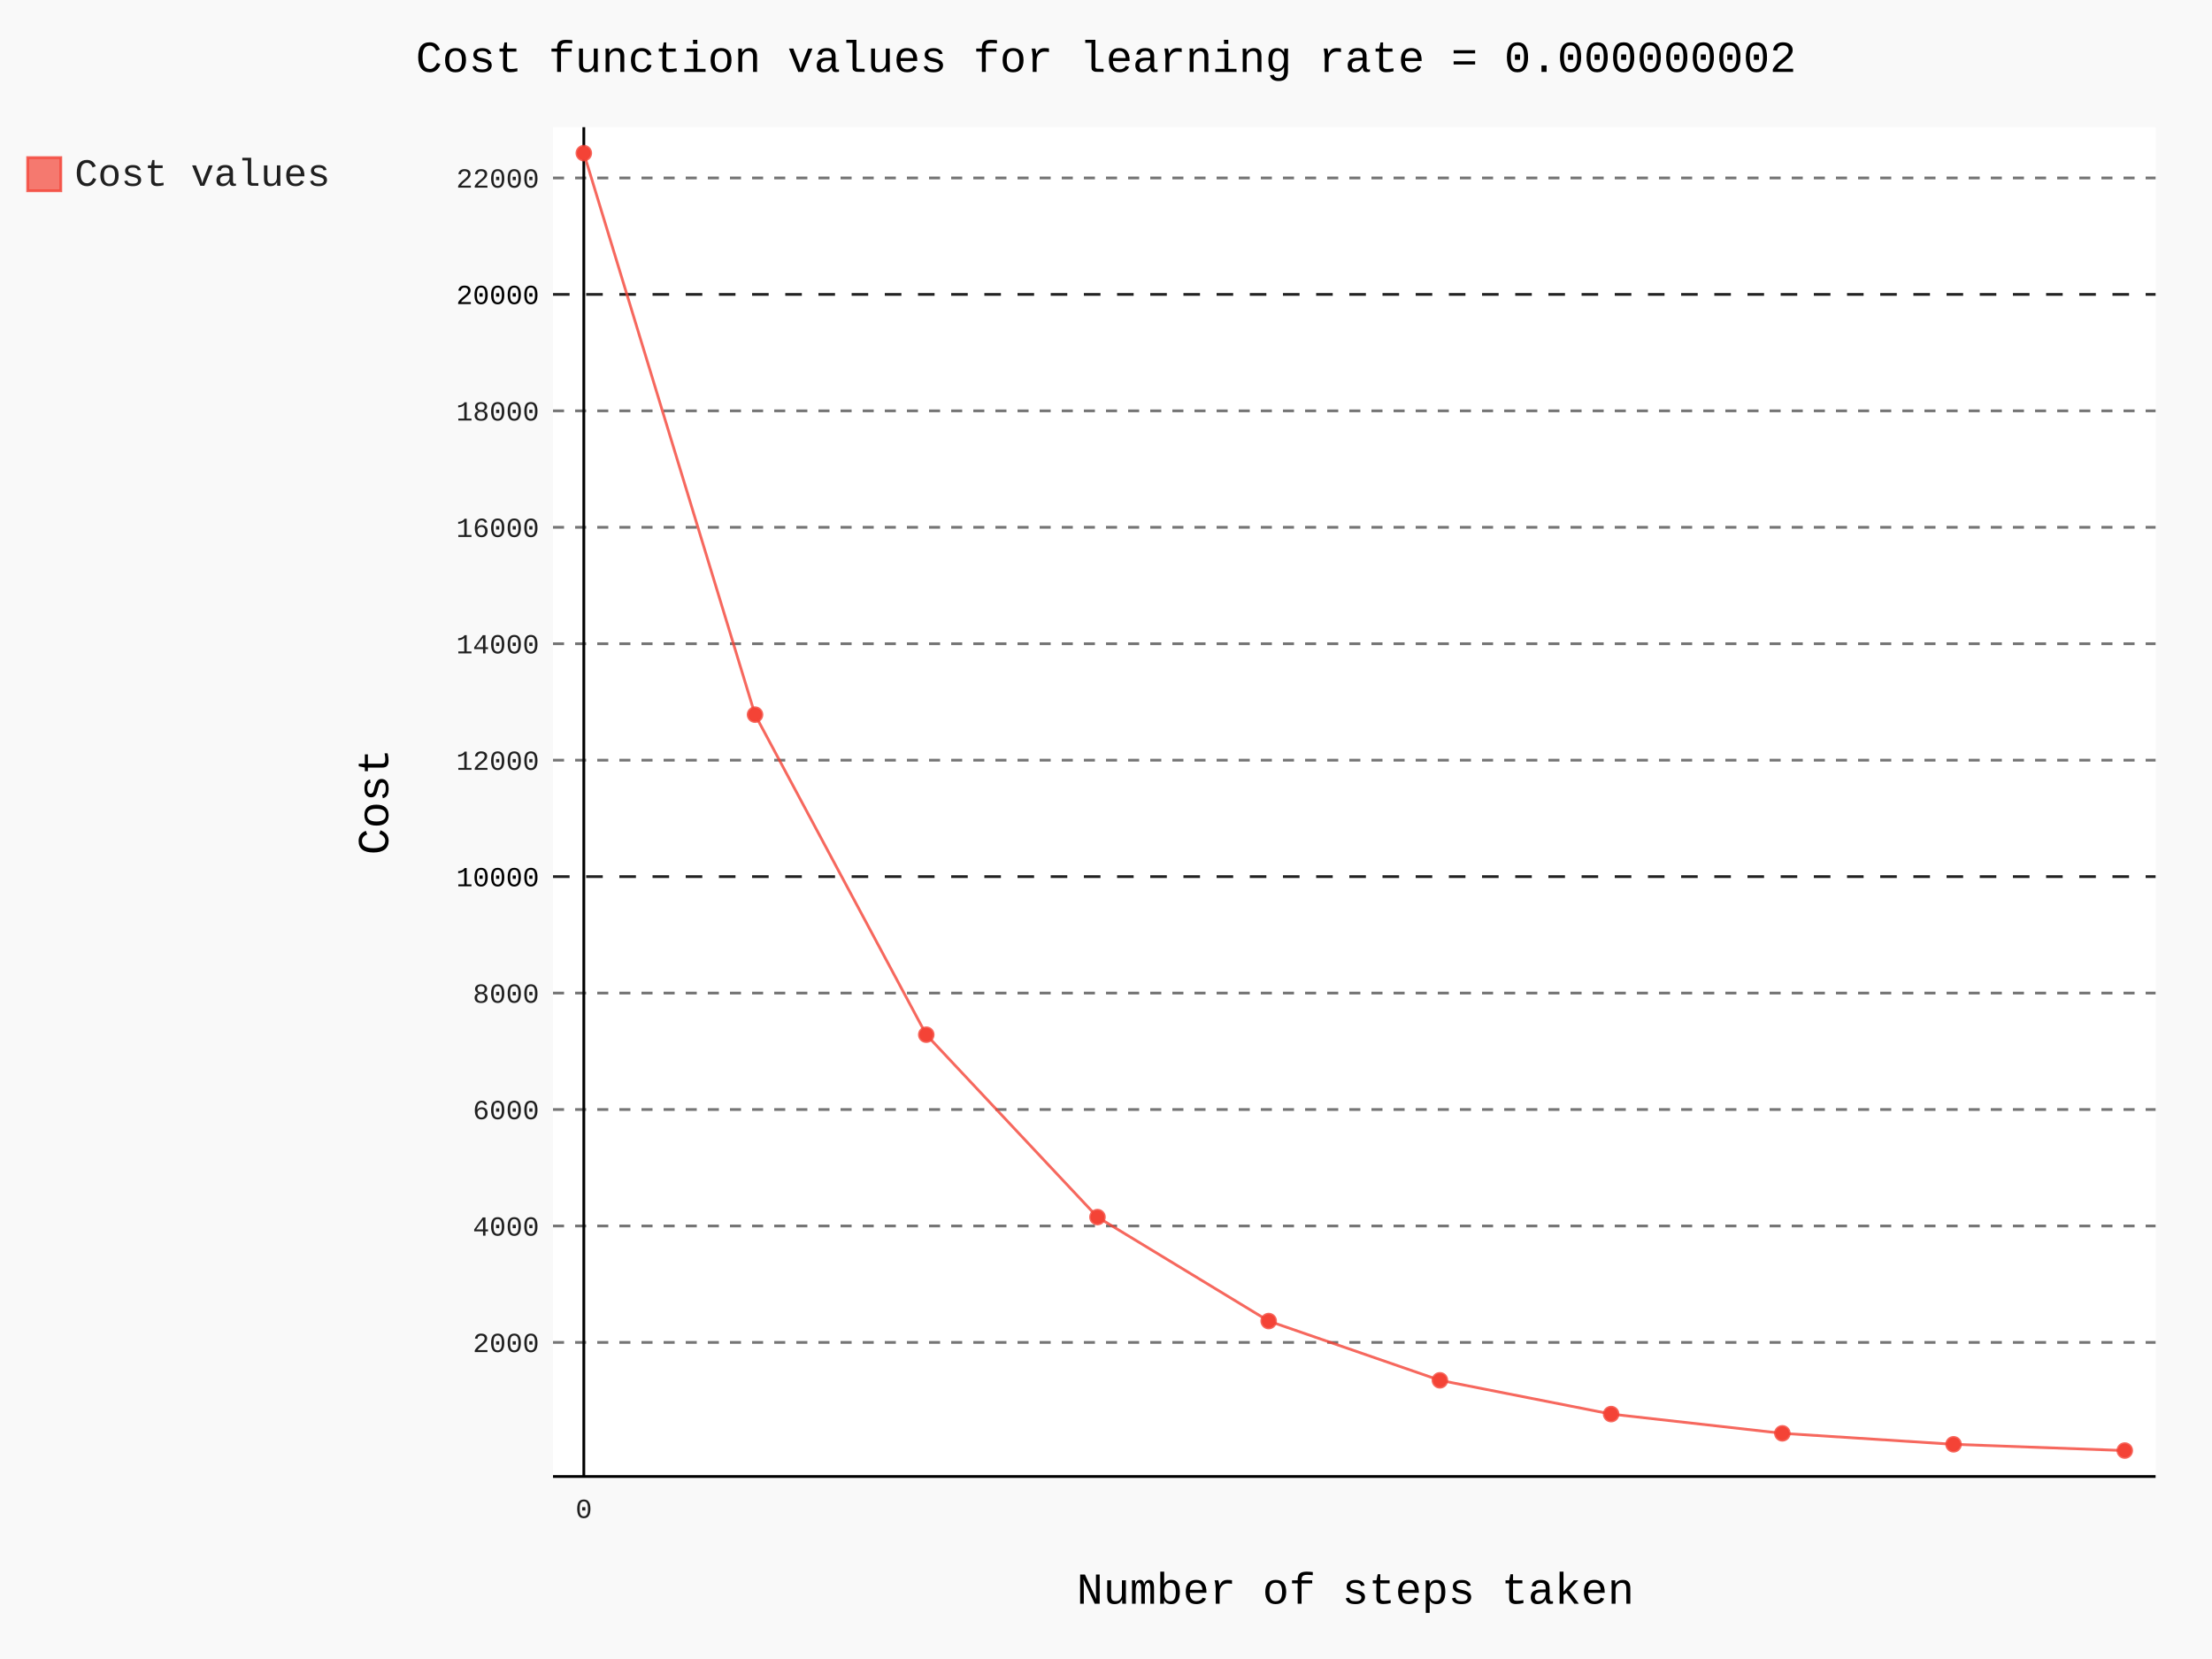
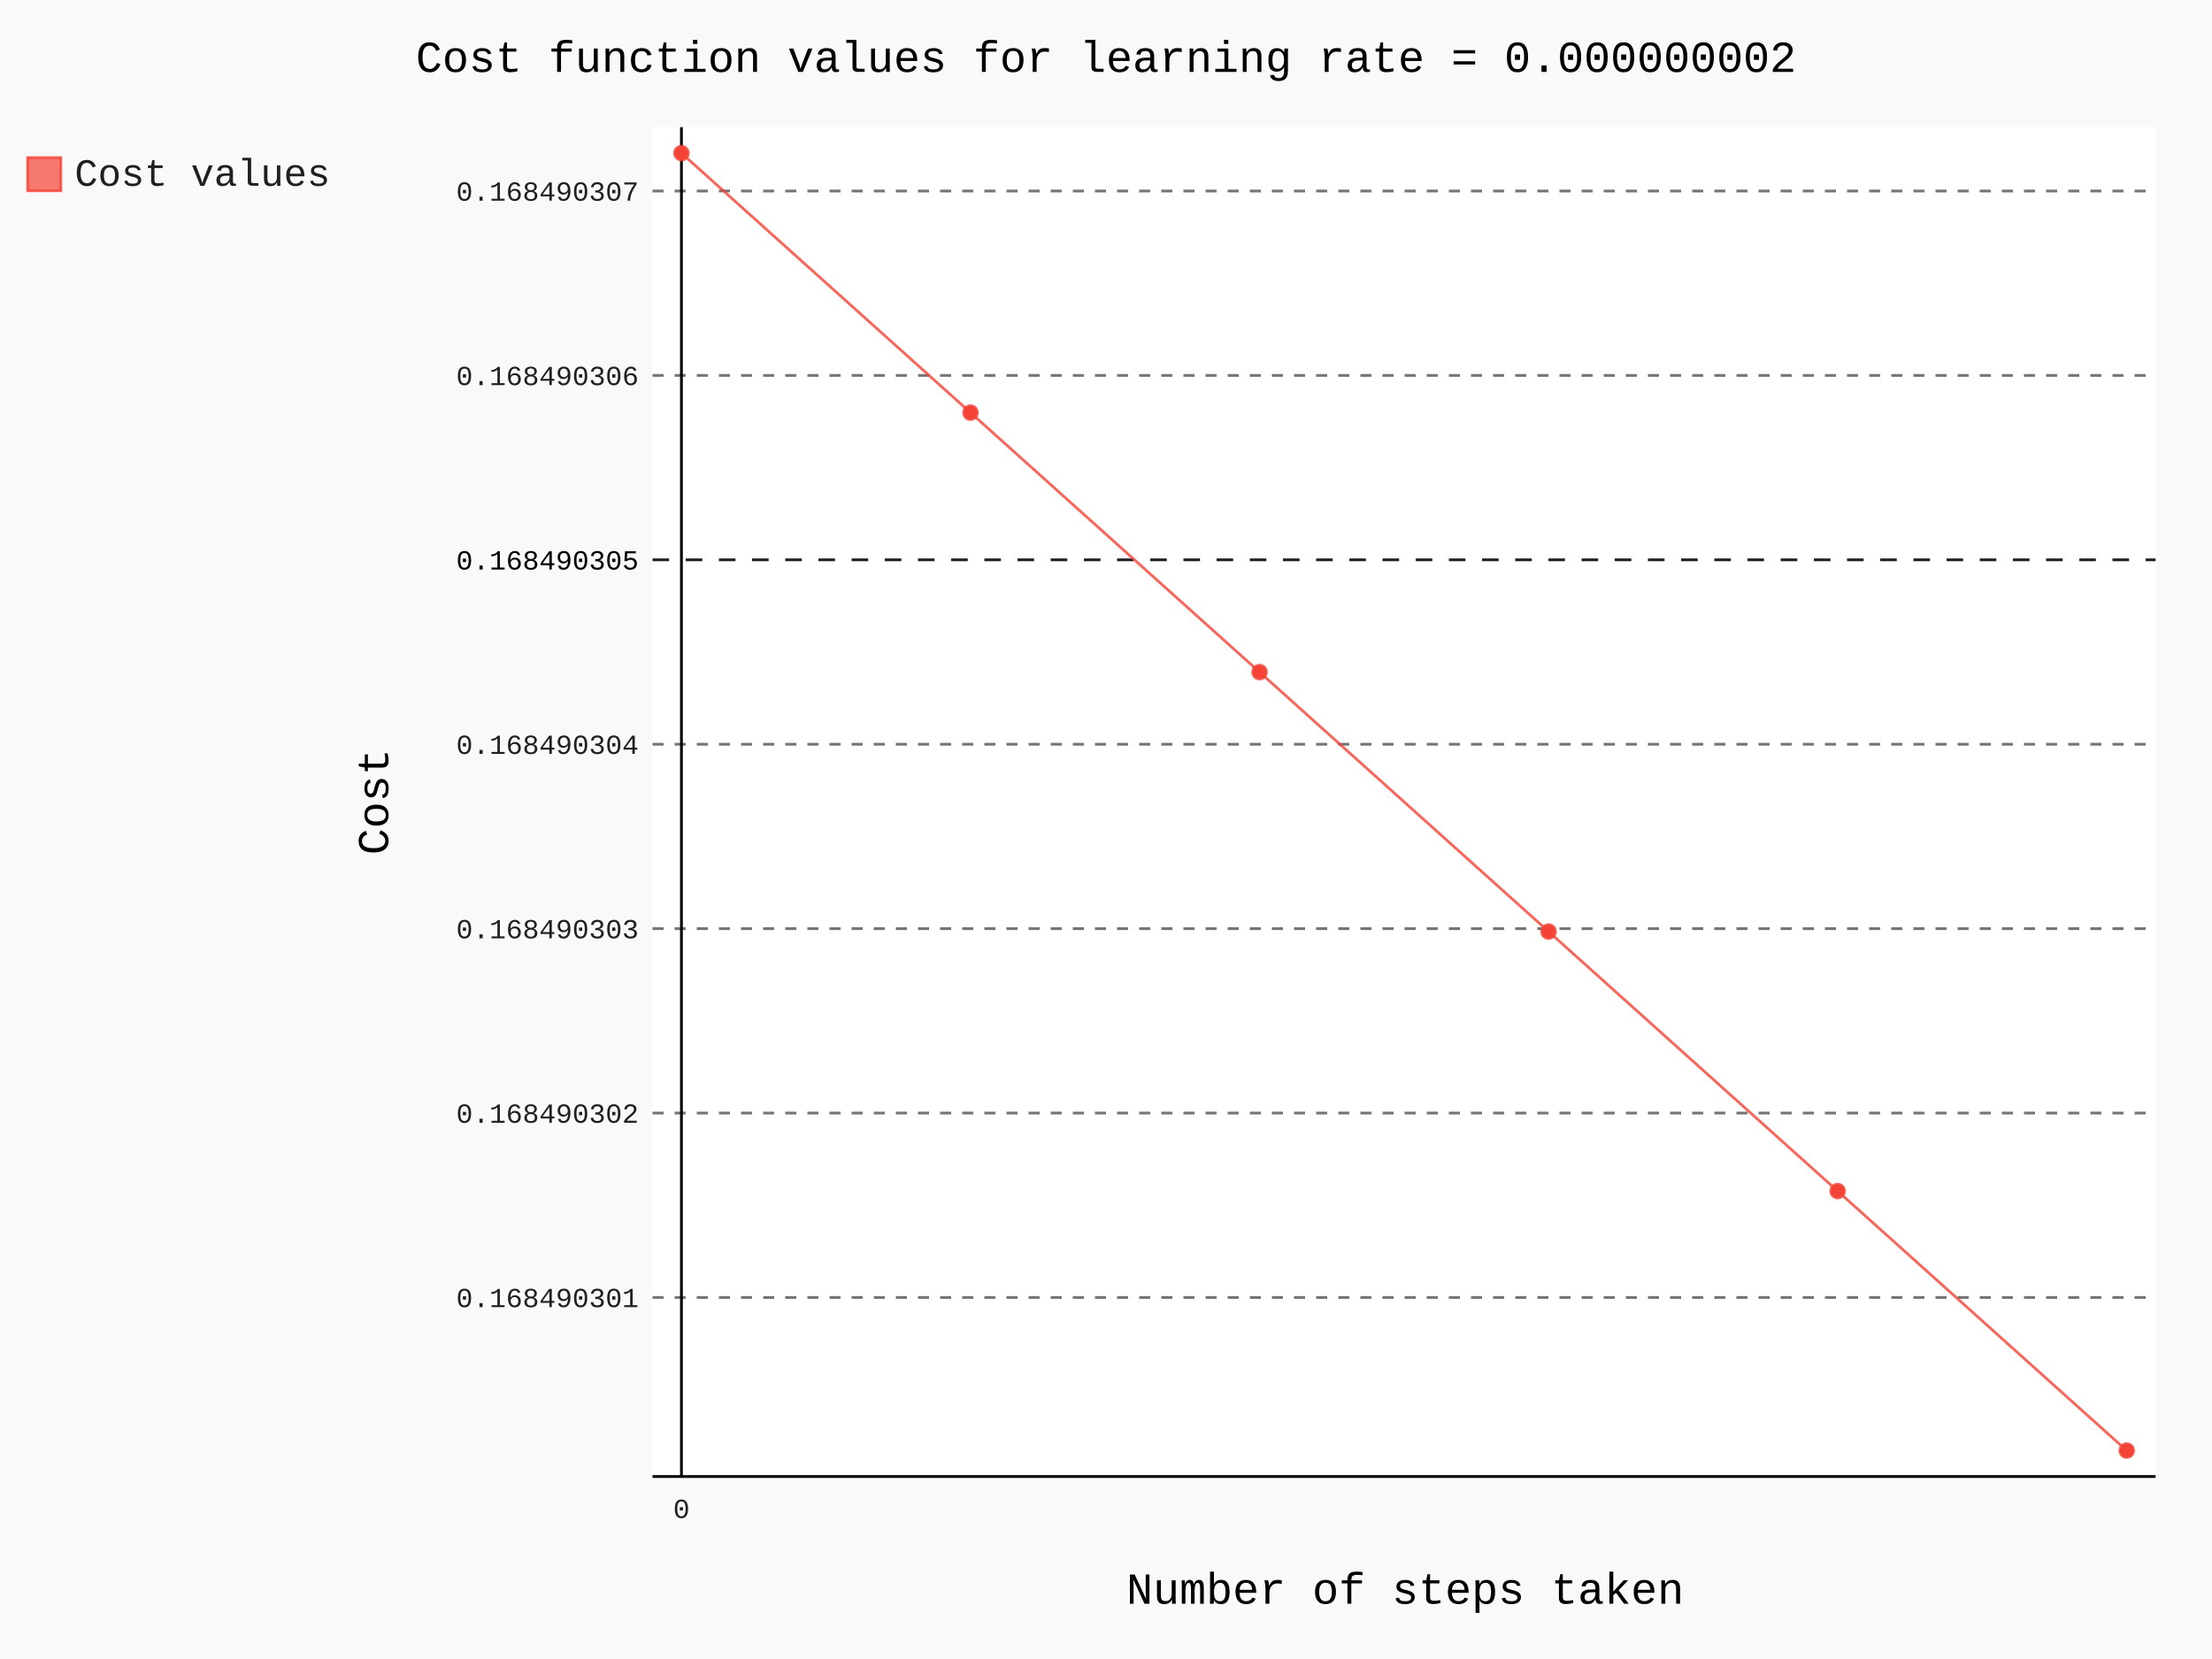
- <svg xmlns="http://www.w3.org/2000/svg" class="pygal-chart" id="chart-bfe2f053-63ec-49e4-ba18-09e02ab72bb2" viewBox="0 0 800 600">
+ <svg xmlns="http://www.w3.org/2000/svg" class="pygal-chart" id="chart-ecbd730c-d96a-4c54-a915-489b0fe8245f" viewBox="0 0 800 600">
  <defs>
-     <style type="text/css">#chart-bfe2f053-63ec-49e4-ba18-09e02ab72bb2{-webkit-user-select:none;-webkit-font-smoothing:antialiased;font-family:Consolas,"Liberation Mono",Menlo,Courier,monospace}#chart-bfe2f053-63ec-49e4-ba18-09e02ab72bb2 .title{font-family:Consolas,"Liberation Mono",Menlo,Courier,monospace;font-size:16px}#chart-bfe2f053-63ec-49e4-ba18-09e02ab72bb2 .legends .legend text{font-family:Consolas,"Liberation Mono",Menlo,Courier,monospace;font-size:14px}#chart-bfe2f053-63ec-49e4-ba18-09e02ab72bb2 .axis text{font-family:Consolas,"Liberation Mono",Menlo,Courier,monospace;font-size:10px}#chart-bfe2f053-63ec-49e4-ba18-09e02ab72bb2 .axis text.major{font-family:Consolas,"Liberation Mono",Menlo,Courier,monospace;font-size:10px}#chart-bfe2f053-63ec-49e4-ba18-09e02ab72bb2 .text-overlay text.value{font-family:Consolas,"Liberation Mono",Menlo,Courier,monospace;font-size:16px}#chart-bfe2f053-63ec-49e4-ba18-09e02ab72bb2 .text-overlay text.label{font-family:Consolas,"Liberation Mono",Menlo,Courier,monospace;font-size:10px}#chart-bfe2f053-63ec-49e4-ba18-09e02ab72bb2 .tooltip{font-family:Consolas,"Liberation Mono",Menlo,Courier,monospace;font-size:14px}#chart-bfe2f053-63ec-49e4-ba18-09e02ab72bb2 text.no_data{font-family:Consolas,"Liberation Mono",Menlo,Courier,monospace;font-size:64px}
- #chart-bfe2f053-63ec-49e4-ba18-09e02ab72bb2{background-color:rgba(249,249,249,1)}#chart-bfe2f053-63ec-49e4-ba18-09e02ab72bb2 path,#chart-bfe2f053-63ec-49e4-ba18-09e02ab72bb2 line,#chart-bfe2f053-63ec-49e4-ba18-09e02ab72bb2 rect,#chart-bfe2f053-63ec-49e4-ba18-09e02ab72bb2 circle{-webkit-transition:150ms;-moz-transition:150ms;transition:150ms}#chart-bfe2f053-63ec-49e4-ba18-09e02ab72bb2 .graph &gt; .background{fill:rgba(249,249,249,1)}#chart-bfe2f053-63ec-49e4-ba18-09e02ab72bb2 .plot &gt; .background{fill:rgba(255,255,255,1)}#chart-bfe2f053-63ec-49e4-ba18-09e02ab72bb2 .graph{fill:rgba(0,0,0,.87)}#chart-bfe2f053-63ec-49e4-ba18-09e02ab72bb2 text.no_data{fill:rgba(0,0,0,1)}#chart-bfe2f053-63ec-49e4-ba18-09e02ab72bb2 .title{fill:rgba(0,0,0,1)}#chart-bfe2f053-63ec-49e4-ba18-09e02ab72bb2 .legends .legend text{fill:rgba(0,0,0,.87)}#chart-bfe2f053-63ec-49e4-ba18-09e02ab72bb2 .legends .legend:hover text{fill:rgba(0,0,0,1)}#chart-bfe2f053-63ec-49e4-ba18-09e02ab72bb2 .axis .line{stroke:rgba(0,0,0,1)}#chart-bfe2f053-63ec-49e4-ba18-09e02ab72bb2 .axis .guide.line{stroke:rgba(0,0,0,.54)}#chart-bfe2f053-63ec-49e4-ba18-09e02ab72bb2 .axis .major.line{stroke:rgba(0,0,0,.87)}#chart-bfe2f053-63ec-49e4-ba18-09e02ab72bb2 .axis text.major{fill:rgba(0,0,0,1)}#chart-bfe2f053-63ec-49e4-ba18-09e02ab72bb2 .axis.y .guides:hover .guide.line,#chart-bfe2f053-63ec-49e4-ba18-09e02ab72bb2 .line-graph .axis.x .guides:hover .guide.line,#chart-bfe2f053-63ec-49e4-ba18-09e02ab72bb2 .stackedline-graph .axis.x .guides:hover .guide.line,#chart-bfe2f053-63ec-49e4-ba18-09e02ab72bb2 .xy-graph .axis.x .guides:hover .guide.line{stroke:rgba(0,0,0,1)}#chart-bfe2f053-63ec-49e4-ba18-09e02ab72bb2 .axis .guides:hover text{fill:rgba(0,0,0,1)}#chart-bfe2f053-63ec-49e4-ba18-09e02ab72bb2 .reactive{fill-opacity:.7;stroke-opacity:.8}#chart-bfe2f053-63ec-49e4-ba18-09e02ab72bb2 .ci{stroke:rgba(0,0,0,.87)}#chart-bfe2f053-63ec-49e4-ba18-09e02ab72bb2 .reactive.active,#chart-bfe2f053-63ec-49e4-ba18-09e02ab72bb2 .active .reactive{fill-opacity:.8;stroke-opacity:.9;stroke-width:4}#chart-bfe2f053-63ec-49e4-ba18-09e02ab72bb2 .ci .reactive.active{stroke-width:1.5}#chart-bfe2f053-63ec-49e4-ba18-09e02ab72bb2 .series text{fill:rgba(0,0,0,1)}#chart-bfe2f053-63ec-49e4-ba18-09e02ab72bb2 .tooltip rect{fill:rgba(255,255,255,1);stroke:rgba(0,0,0,1);-webkit-transition:opacity 150ms;-moz-transition:opacity 150ms;transition:opacity 150ms}#chart-bfe2f053-63ec-49e4-ba18-09e02ab72bb2 .tooltip .label{fill:rgba(0,0,0,.87)}#chart-bfe2f053-63ec-49e4-ba18-09e02ab72bb2 .tooltip .label{fill:rgba(0,0,0,.87)}#chart-bfe2f053-63ec-49e4-ba18-09e02ab72bb2 .tooltip .legend{font-size:.8em;fill:rgba(0,0,0,.54)}#chart-bfe2f053-63ec-49e4-ba18-09e02ab72bb2 .tooltip .x_label{font-size:.6em;fill:rgba(0,0,0,1)}#chart-bfe2f053-63ec-49e4-ba18-09e02ab72bb2 .tooltip .xlink{font-size:.5em;text-decoration:underline}#chart-bfe2f053-63ec-49e4-ba18-09e02ab72bb2 .tooltip .value{font-size:1.5em}#chart-bfe2f053-63ec-49e4-ba18-09e02ab72bb2 .bound{font-size:.5em}#chart-bfe2f053-63ec-49e4-ba18-09e02ab72bb2 .max-value{font-size:.75em;fill:rgba(0,0,0,.54)}#chart-bfe2f053-63ec-49e4-ba18-09e02ab72bb2 .map-element{fill:rgba(255,255,255,1);stroke:rgba(0,0,0,.54) !important}#chart-bfe2f053-63ec-49e4-ba18-09e02ab72bb2 .map-element .reactive{fill-opacity:inherit;stroke-opacity:inherit}#chart-bfe2f053-63ec-49e4-ba18-09e02ab72bb2 .color-0,#chart-bfe2f053-63ec-49e4-ba18-09e02ab72bb2 .color-0 a:visited{stroke:#F44336;fill:#F44336}#chart-bfe2f053-63ec-49e4-ba18-09e02ab72bb2 .text-overlay .color-0 text{fill:black}
- #chart-bfe2f053-63ec-49e4-ba18-09e02ab72bb2 text.no_data{text-anchor:middle}#chart-bfe2f053-63ec-49e4-ba18-09e02ab72bb2 .guide.line{fill:none}#chart-bfe2f053-63ec-49e4-ba18-09e02ab72bb2 .centered{text-anchor:middle}#chart-bfe2f053-63ec-49e4-ba18-09e02ab72bb2 .title{text-anchor:middle}#chart-bfe2f053-63ec-49e4-ba18-09e02ab72bb2 .legends .legend text{fill-opacity:1}#chart-bfe2f053-63ec-49e4-ba18-09e02ab72bb2 .axis.x text{text-anchor:middle}#chart-bfe2f053-63ec-49e4-ba18-09e02ab72bb2 .axis.x:not(.web) text[transform]{text-anchor:start}#chart-bfe2f053-63ec-49e4-ba18-09e02ab72bb2 .axis.x:not(.web) text[transform].backwards{text-anchor:end}#chart-bfe2f053-63ec-49e4-ba18-09e02ab72bb2 .axis.y text{text-anchor:end}#chart-bfe2f053-63ec-49e4-ba18-09e02ab72bb2 .axis.y text[transform].backwards{text-anchor:start}#chart-bfe2f053-63ec-49e4-ba18-09e02ab72bb2 .axis.y2 text{text-anchor:start}#chart-bfe2f053-63ec-49e4-ba18-09e02ab72bb2 .axis.y2 text[transform].backwards{text-anchor:end}#chart-bfe2f053-63ec-49e4-ba18-09e02ab72bb2 .axis .guide.line{stroke-dasharray:4,4}#chart-bfe2f053-63ec-49e4-ba18-09e02ab72bb2 .axis .major.guide.line{stroke-dasharray:6,6}#chart-bfe2f053-63ec-49e4-ba18-09e02ab72bb2 .horizontal .axis.y .guide.line,#chart-bfe2f053-63ec-49e4-ba18-09e02ab72bb2 .horizontal .axis.y2 .guide.line,#chart-bfe2f053-63ec-49e4-ba18-09e02ab72bb2 .vertical .axis.x .guide.line{opacity:0}#chart-bfe2f053-63ec-49e4-ba18-09e02ab72bb2 .horizontal .axis.always_show .guide.line,#chart-bfe2f053-63ec-49e4-ba18-09e02ab72bb2 .vertical .axis.always_show .guide.line{opacity:1 !important}#chart-bfe2f053-63ec-49e4-ba18-09e02ab72bb2 .axis.y .guides:hover .guide.line,#chart-bfe2f053-63ec-49e4-ba18-09e02ab72bb2 .axis.y2 .guides:hover .guide.line,#chart-bfe2f053-63ec-49e4-ba18-09e02ab72bb2 .axis.x .guides:hover .guide.line{opacity:1}#chart-bfe2f053-63ec-49e4-ba18-09e02ab72bb2 .axis .guides:hover text{opacity:1}#chart-bfe2f053-63ec-49e4-ba18-09e02ab72bb2 .nofill{fill:none}#chart-bfe2f053-63ec-49e4-ba18-09e02ab72bb2 .subtle-fill{fill-opacity:.2}#chart-bfe2f053-63ec-49e4-ba18-09e02ab72bb2 .dot{stroke-width:1px;fill-opacity:1}#chart-bfe2f053-63ec-49e4-ba18-09e02ab72bb2 .dot.active{stroke-width:5px}#chart-bfe2f053-63ec-49e4-ba18-09e02ab72bb2 .dot.negative{fill:transparent}#chart-bfe2f053-63ec-49e4-ba18-09e02ab72bb2 text,#chart-bfe2f053-63ec-49e4-ba18-09e02ab72bb2 tspan{stroke:none !important}#chart-bfe2f053-63ec-49e4-ba18-09e02ab72bb2 .series text.active{opacity:1}#chart-bfe2f053-63ec-49e4-ba18-09e02ab72bb2 .tooltip rect{fill-opacity:.95;stroke-width:.5}#chart-bfe2f053-63ec-49e4-ba18-09e02ab72bb2 .tooltip text{fill-opacity:1}#chart-bfe2f053-63ec-49e4-ba18-09e02ab72bb2 .showable{visibility:hidden}#chart-bfe2f053-63ec-49e4-ba18-09e02ab72bb2 .showable.shown{visibility:visible}#chart-bfe2f053-63ec-49e4-ba18-09e02ab72bb2 .gauge-background{fill:rgba(229,229,229,1);stroke:none}#chart-bfe2f053-63ec-49e4-ba18-09e02ab72bb2 .bg-lines{stroke:rgba(249,249,249,1);stroke-width:2px}</style>
+     <style type="text/css">#chart-ecbd730c-d96a-4c54-a915-489b0fe8245f{-webkit-user-select:none;-webkit-font-smoothing:antialiased;font-family:Consolas,"Liberation Mono",Menlo,Courier,monospace}#chart-ecbd730c-d96a-4c54-a915-489b0fe8245f .title{font-family:Consolas,"Liberation Mono",Menlo,Courier,monospace;font-size:16px}#chart-ecbd730c-d96a-4c54-a915-489b0fe8245f .legends .legend text{font-family:Consolas,"Liberation Mono",Menlo,Courier,monospace;font-size:14px}#chart-ecbd730c-d96a-4c54-a915-489b0fe8245f .axis text{font-family:Consolas,"Liberation Mono",Menlo,Courier,monospace;font-size:10px}#chart-ecbd730c-d96a-4c54-a915-489b0fe8245f .axis text.major{font-family:Consolas,"Liberation Mono",Menlo,Courier,monospace;font-size:10px}#chart-ecbd730c-d96a-4c54-a915-489b0fe8245f .text-overlay text.value{font-family:Consolas,"Liberation Mono",Menlo,Courier,monospace;font-size:16px}#chart-ecbd730c-d96a-4c54-a915-489b0fe8245f .text-overlay text.label{font-family:Consolas,"Liberation Mono",Menlo,Courier,monospace;font-size:10px}#chart-ecbd730c-d96a-4c54-a915-489b0fe8245f .tooltip{font-family:Consolas,"Liberation Mono",Menlo,Courier,monospace;font-size:14px}#chart-ecbd730c-d96a-4c54-a915-489b0fe8245f text.no_data{font-family:Consolas,"Liberation Mono",Menlo,Courier,monospace;font-size:64px}
+ #chart-ecbd730c-d96a-4c54-a915-489b0fe8245f{background-color:rgba(249,249,249,1)}#chart-ecbd730c-d96a-4c54-a915-489b0fe8245f path,#chart-ecbd730c-d96a-4c54-a915-489b0fe8245f line,#chart-ecbd730c-d96a-4c54-a915-489b0fe8245f rect,#chart-ecbd730c-d96a-4c54-a915-489b0fe8245f circle{-webkit-transition:150ms;-moz-transition:150ms;transition:150ms}#chart-ecbd730c-d96a-4c54-a915-489b0fe8245f .graph &gt; .background{fill:rgba(249,249,249,1)}#chart-ecbd730c-d96a-4c54-a915-489b0fe8245f .plot &gt; .background{fill:rgba(255,255,255,1)}#chart-ecbd730c-d96a-4c54-a915-489b0fe8245f .graph{fill:rgba(0,0,0,.87)}#chart-ecbd730c-d96a-4c54-a915-489b0fe8245f text.no_data{fill:rgba(0,0,0,1)}#chart-ecbd730c-d96a-4c54-a915-489b0fe8245f .title{fill:rgba(0,0,0,1)}#chart-ecbd730c-d96a-4c54-a915-489b0fe8245f .legends .legend text{fill:rgba(0,0,0,.87)}#chart-ecbd730c-d96a-4c54-a915-489b0fe8245f .legends .legend:hover text{fill:rgba(0,0,0,1)}#chart-ecbd730c-d96a-4c54-a915-489b0fe8245f .axis .line{stroke:rgba(0,0,0,1)}#chart-ecbd730c-d96a-4c54-a915-489b0fe8245f .axis .guide.line{stroke:rgba(0,0,0,.54)}#chart-ecbd730c-d96a-4c54-a915-489b0fe8245f .axis .major.line{stroke:rgba(0,0,0,.87)}#chart-ecbd730c-d96a-4c54-a915-489b0fe8245f .axis text.major{fill:rgba(0,0,0,1)}#chart-ecbd730c-d96a-4c54-a915-489b0fe8245f .axis.y .guides:hover .guide.line,#chart-ecbd730c-d96a-4c54-a915-489b0fe8245f .line-graph .axis.x .guides:hover .guide.line,#chart-ecbd730c-d96a-4c54-a915-489b0fe8245f .stackedline-graph .axis.x .guides:hover .guide.line,#chart-ecbd730c-d96a-4c54-a915-489b0fe8245f .xy-graph .axis.x .guides:hover .guide.line{stroke:rgba(0,0,0,1)}#chart-ecbd730c-d96a-4c54-a915-489b0fe8245f .axis .guides:hover text{fill:rgba(0,0,0,1)}#chart-ecbd730c-d96a-4c54-a915-489b0fe8245f .reactive{fill-opacity:.7;stroke-opacity:.8}#chart-ecbd730c-d96a-4c54-a915-489b0fe8245f .ci{stroke:rgba(0,0,0,.87)}#chart-ecbd730c-d96a-4c54-a915-489b0fe8245f .reactive.active,#chart-ecbd730c-d96a-4c54-a915-489b0fe8245f .active .reactive{fill-opacity:.8;stroke-opacity:.9;stroke-width:4}#chart-ecbd730c-d96a-4c54-a915-489b0fe8245f .ci .reactive.active{stroke-width:1.5}#chart-ecbd730c-d96a-4c54-a915-489b0fe8245f .series text{fill:rgba(0,0,0,1)}#chart-ecbd730c-d96a-4c54-a915-489b0fe8245f .tooltip rect{fill:rgba(255,255,255,1);stroke:rgba(0,0,0,1);-webkit-transition:opacity 150ms;-moz-transition:opacity 150ms;transition:opacity 150ms}#chart-ecbd730c-d96a-4c54-a915-489b0fe8245f .tooltip .label{fill:rgba(0,0,0,.87)}#chart-ecbd730c-d96a-4c54-a915-489b0fe8245f .tooltip .label{fill:rgba(0,0,0,.87)}#chart-ecbd730c-d96a-4c54-a915-489b0fe8245f .tooltip .legend{font-size:.8em;fill:rgba(0,0,0,.54)}#chart-ecbd730c-d96a-4c54-a915-489b0fe8245f .tooltip .x_label{font-size:.6em;fill:rgba(0,0,0,1)}#chart-ecbd730c-d96a-4c54-a915-489b0fe8245f .tooltip .xlink{font-size:.5em;text-decoration:underline}#chart-ecbd730c-d96a-4c54-a915-489b0fe8245f .tooltip .value{font-size:1.5em}#chart-ecbd730c-d96a-4c54-a915-489b0fe8245f .bound{font-size:.5em}#chart-ecbd730c-d96a-4c54-a915-489b0fe8245f .max-value{font-size:.75em;fill:rgba(0,0,0,.54)}#chart-ecbd730c-d96a-4c54-a915-489b0fe8245f .map-element{fill:rgba(255,255,255,1);stroke:rgba(0,0,0,.54) !important}#chart-ecbd730c-d96a-4c54-a915-489b0fe8245f .map-element .reactive{fill-opacity:inherit;stroke-opacity:inherit}#chart-ecbd730c-d96a-4c54-a915-489b0fe8245f .color-0,#chart-ecbd730c-d96a-4c54-a915-489b0fe8245f .color-0 a:visited{stroke:#F44336;fill:#F44336}#chart-ecbd730c-d96a-4c54-a915-489b0fe8245f .text-overlay .color-0 text{fill:black}
+ #chart-ecbd730c-d96a-4c54-a915-489b0fe8245f text.no_data{text-anchor:middle}#chart-ecbd730c-d96a-4c54-a915-489b0fe8245f .guide.line{fill:none}#chart-ecbd730c-d96a-4c54-a915-489b0fe8245f .centered{text-anchor:middle}#chart-ecbd730c-d96a-4c54-a915-489b0fe8245f .title{text-anchor:middle}#chart-ecbd730c-d96a-4c54-a915-489b0fe8245f .legends .legend text{fill-opacity:1}#chart-ecbd730c-d96a-4c54-a915-489b0fe8245f .axis.x text{text-anchor:middle}#chart-ecbd730c-d96a-4c54-a915-489b0fe8245f .axis.x:not(.web) text[transform]{text-anchor:start}#chart-ecbd730c-d96a-4c54-a915-489b0fe8245f .axis.x:not(.web) text[transform].backwards{text-anchor:end}#chart-ecbd730c-d96a-4c54-a915-489b0fe8245f .axis.y text{text-anchor:end}#chart-ecbd730c-d96a-4c54-a915-489b0fe8245f .axis.y text[transform].backwards{text-anchor:start}#chart-ecbd730c-d96a-4c54-a915-489b0fe8245f .axis.y2 text{text-anchor:start}#chart-ecbd730c-d96a-4c54-a915-489b0fe8245f .axis.y2 text[transform].backwards{text-anchor:end}#chart-ecbd730c-d96a-4c54-a915-489b0fe8245f .axis .guide.line{stroke-dasharray:4,4}#chart-ecbd730c-d96a-4c54-a915-489b0fe8245f .axis .major.guide.line{stroke-dasharray:6,6}#chart-ecbd730c-d96a-4c54-a915-489b0fe8245f .horizontal .axis.y .guide.line,#chart-ecbd730c-d96a-4c54-a915-489b0fe8245f .horizontal .axis.y2 .guide.line,#chart-ecbd730c-d96a-4c54-a915-489b0fe8245f .vertical .axis.x .guide.line{opacity:0}#chart-ecbd730c-d96a-4c54-a915-489b0fe8245f .horizontal .axis.always_show .guide.line,#chart-ecbd730c-d96a-4c54-a915-489b0fe8245f .vertical .axis.always_show .guide.line{opacity:1 !important}#chart-ecbd730c-d96a-4c54-a915-489b0fe8245f .axis.y .guides:hover .guide.line,#chart-ecbd730c-d96a-4c54-a915-489b0fe8245f .axis.y2 .guides:hover .guide.line,#chart-ecbd730c-d96a-4c54-a915-489b0fe8245f .axis.x .guides:hover .guide.line{opacity:1}#chart-ecbd730c-d96a-4c54-a915-489b0fe8245f .axis .guides:hover text{opacity:1}#chart-ecbd730c-d96a-4c54-a915-489b0fe8245f .nofill{fill:none}#chart-ecbd730c-d96a-4c54-a915-489b0fe8245f .subtle-fill{fill-opacity:.2}#chart-ecbd730c-d96a-4c54-a915-489b0fe8245f .dot{stroke-width:1px;fill-opacity:1}#chart-ecbd730c-d96a-4c54-a915-489b0fe8245f .dot.active{stroke-width:5px}#chart-ecbd730c-d96a-4c54-a915-489b0fe8245f .dot.negative{fill:transparent}#chart-ecbd730c-d96a-4c54-a915-489b0fe8245f text,#chart-ecbd730c-d96a-4c54-a915-489b0fe8245f tspan{stroke:none !important}#chart-ecbd730c-d96a-4c54-a915-489b0fe8245f .series text.active{opacity:1}#chart-ecbd730c-d96a-4c54-a915-489b0fe8245f .tooltip rect{fill-opacity:.95;stroke-width:.5}#chart-ecbd730c-d96a-4c54-a915-489b0fe8245f .tooltip text{fill-opacity:1}#chart-ecbd730c-d96a-4c54-a915-489b0fe8245f .showable{visibility:hidden}#chart-ecbd730c-d96a-4c54-a915-489b0fe8245f .showable.shown{visibility:visible}#chart-ecbd730c-d96a-4c54-a915-489b0fe8245f .gauge-background{fill:rgba(229,229,229,1);stroke:none}#chart-ecbd730c-d96a-4c54-a915-489b0fe8245f .bg-lines{stroke:rgba(249,249,249,1);stroke-width:2px}</style>
  </defs>
  <g class="graph line-graph vertical">
    <rect class="background" height="600" width="800" x="0" y="0" />
-     <g class="plot" transform="translate(200, 46)">
-       <rect class="background" height="488" width="579.6" x="0" y="0" />
+     <g class="plot" transform="translate(236, 46)">
+       <rect class="background" height="488" width="543.6" x="0" y="0" />
      <g class="axis y always_show">
-         <path class="line" d="M0 488 h579.6" />
+         <path class="line" d="M0 488 h543.6" />
        <g class="guides">
-           <path class="guide line" d="M0 439.5 h579.6" />
-           <text class="" x="-5" y="443">2000</text>
+           <path class="guide line" d="M0 423.248 h543.6" />
+           <text class="" x="-5" y="426.748">0.168490301</text>
        </g>
        <g class="guides">
-           <path class="guide line" d="M0 397.386 h579.6" />
-           <text class="" x="-5" y="400.886">4000</text>
+           <path class="guide line" d="M0 356.554 h543.6" />
+           <text class="" x="-5" y="360.054">0.168490302</text>
        </g>
        <g class="guides">
-           <path class="guide line" d="M0 355.272 h579.6" />
-           <text class="" x="-5" y="358.772">6000</text>
+           <path class="guide line" d="M0 289.86 h543.6" />
+           <text class="" x="-5" y="293.36">0.168490303</text>
        </g>
        <g class="guides">
-           <path class="guide line" d="M0 313.159 h579.6" />
-           <text class="" x="-5" y="316.659">8000</text>
+           <path class="guide line" d="M0 223.167 h543.6" />
+           <text class="" x="-5" y="226.667">0.168490304</text>
        </g>
        <g class="guides">
-           <path class="major guide line" d="M0 271.045 h579.6" />
-           <text class="major" x="-5" y="274.545">10000</text>
+           <path class="major guide line" d="M0 156.473 h543.6" />
+           <text class="major" x="-5" y="159.973">0.168490305</text>
        </g>
        <g class="guides">
-           <path class="guide line" d="M0 228.931 h579.6" />
-           <text class="" x="-5" y="232.431">12000</text>
+           <path class="guide line" d="M0 89.779 h543.6" />
+           <text class="" x="-5" y="93.279">0.168490306</text>
        </g>
        <g class="guides">
-           <path class="guide line" d="M0 186.817 h579.6" />
-           <text class="" x="-5" y="190.317">14000</text>
-         </g>
-         <g class="guides">
-           <path class="guide line" d="M0 144.704 h579.6" />
-           <text class="" x="-5" y="148.204">16000</text>
-         </g>
-         <g class="guides">
-           <path class="guide line" d="M0 102.59 h579.6" />
-           <text class="" x="-5" y="106.09">18000</text>
-         </g>
-         <g class="guides">
-           <path class="major guide line" d="M0 60.476 h579.6" />
-           <text class="major" x="-5" y="63.976">20000</text>
-         </g>
-         <g class="guides">
-           <path class="guide line" d="M0 18.362 h579.6" />
-           <text class="" x="-5" y="21.862">22000</text>
+           <path class="guide line" d="M0 23.086 h543.6" />
+           <text class="" x="-5" y="26.586">0.168490307</text>
        </g>
      </g>
      <g class="axis x">
        <g class="guides">
-           <path class="axis line" d="M11.146 0 v488" />
-           <text class="" x="11.146" y="503.0">0</text>
+           <path class="axis line" d="M10.454 0 v488" />
+           <text class="" x="10.454" y="503.0">0</text>
        </g>
      </g>
      <g class="series serie-0 color-0">
-         <path class="line reactive nofill" d="M11.146 9.385 L73.069 212.463 134.992 328.209 196.915 394.179 258.838 431.779 320.762 453.21 382.685 465.424 444.608 472.386 506.531 476.354 568.454 478.615" />
+         <path class="line reactive nofill" d="M10.454 9.385 L114.992 103.231 219.531 197.077 324.069 290.923 428.608 384.769 533.146 478.615" />
      </g>
    </g>
    <g class="titles">
      <text class="title plot_title" x="400.0" y="26">Cost function values for learning rate = 0.000000002</text>
-       <text class="title" x="490.2" y="580">Number of steps taken</text>
+       <text class="title" x="508.2" y="580">Number of steps taken</text>
      <text class="title" transform="rotate(-90 114.4 290)" x="114.4" y="316.0">Cost</text>
    </g>
-     <g class="plot overlay" transform="translate(200, 46)">
+     <g class="plot overlay" transform="translate(236, 46)">
      <g class="series serie-0 color-0">
        <g class="dots">
-           <circle class="dot reactive tooltip-trigger" cx="11.146" cy="9.385" r="2.5" />
+           <circle class="dot reactive tooltip-trigger" cx="10.454" cy="9.385" r="2.5" />
        </g>
        <g class="dots">
-           <circle class="dot reactive tooltip-trigger" cx="73.069" cy="212.463" r="2.5" />
+           <circle class="dot reactive tooltip-trigger" cx="114.992" cy="103.231" r="2.5" />
        </g>
        <g class="dots">
-           <circle class="dot reactive tooltip-trigger" cx="134.992" cy="328.209" r="2.5" />
+           <circle class="dot reactive tooltip-trigger" cx="219.531" cy="197.077" r="2.5" />
        </g>
        <g class="dots">
-           <circle class="dot reactive tooltip-trigger" cx="196.915" cy="394.179" r="2.5" />
+           <circle class="dot reactive tooltip-trigger" cx="324.069" cy="290.923" r="2.5" />
        </g>
        <g class="dots">
-           <circle class="dot reactive tooltip-trigger" cx="258.838" cy="431.779" r="2.5" />
+           <circle class="dot reactive tooltip-trigger" cx="428.608" cy="384.769" r="2.5" />
        </g>
        <g class="dots">
-           <circle class="dot reactive tooltip-trigger" cx="320.762" cy="453.21" r="2.5" />
-         </g>
-         <g class="dots">
-           <circle class="dot reactive tooltip-trigger" cx="382.685" cy="465.424" r="2.5" />
-         </g>
-         <g class="dots">
-           <circle class="dot reactive tooltip-trigger" cx="444.608" cy="472.386" r="2.5" />
-         </g>
-         <g class="dots">
-           <circle class="dot reactive tooltip-trigger" cx="506.531" cy="476.354" r="2.5" />
-         </g>
-         <g class="dots">
-           <circle class="dot reactive tooltip-trigger" cx="568.454" cy="478.615" r="2.5" />
+           <circle class="dot reactive tooltip-trigger" cx="533.146" cy="478.615" r="2.5" />
        </g>
      </g>
    </g>
-     <g class="plot text-overlay" transform="translate(200, 46)">
+     <g class="plot text-overlay" transform="translate(236, 46)">
      <g class="series serie-0 color-0" />
    </g>
-     <g class="plot tooltip-overlay" transform="translate(200, 46)">
+     <g class="plot tooltip-overlay" transform="translate(236, 46)">
      <g class="tooltip" style="opacity: 0" transform="translate(0 0)">
        <rect class="tooltip-box" height="0" rx="0" ry="0" width="0" />
        <g class="text" />
      </g>
    </g>
    <g class="legends" transform="translate(10, 56)">
      <g class="legend reactive activate-serie" id="activate-serie-0">
        <rect class="color-0 reactive" height="12" width="12" x="0.0" y="1.0" />
        <text x="17.0" y="11.2">Cost values</text>
      </g>
    </g>
    <g class="legends" transform="translate(790, 56)" />
  </g>
</svg>
